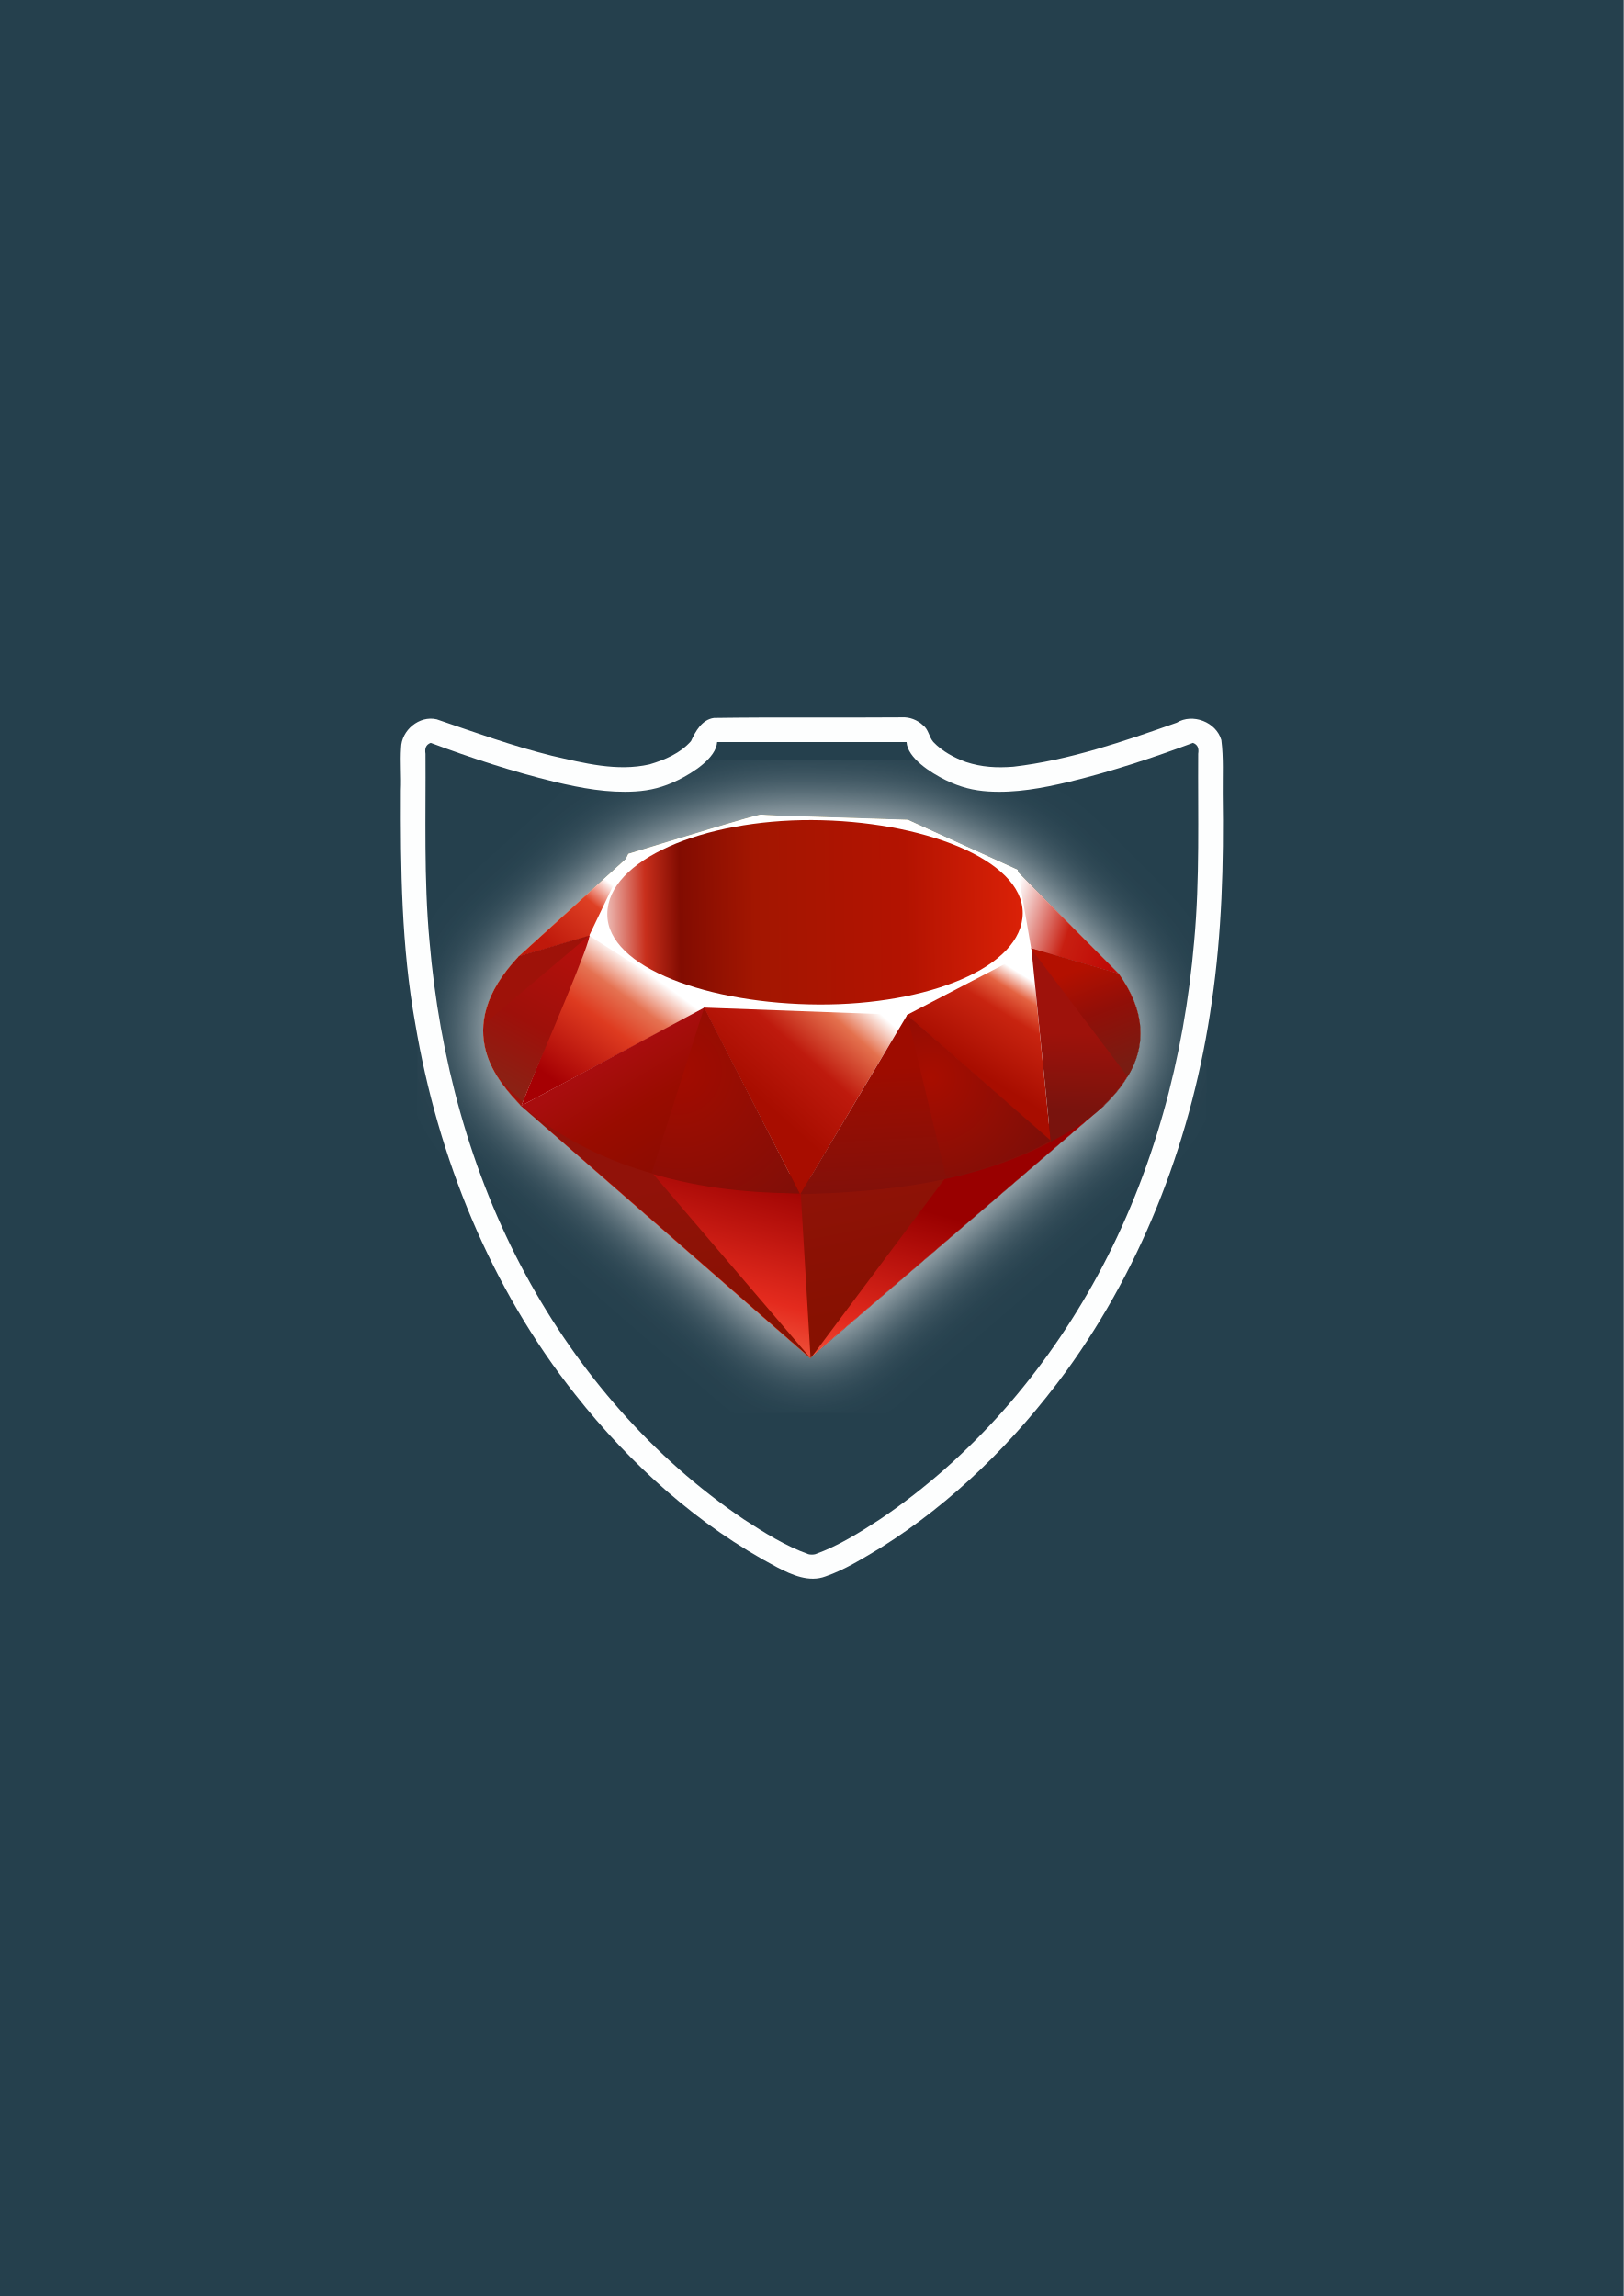
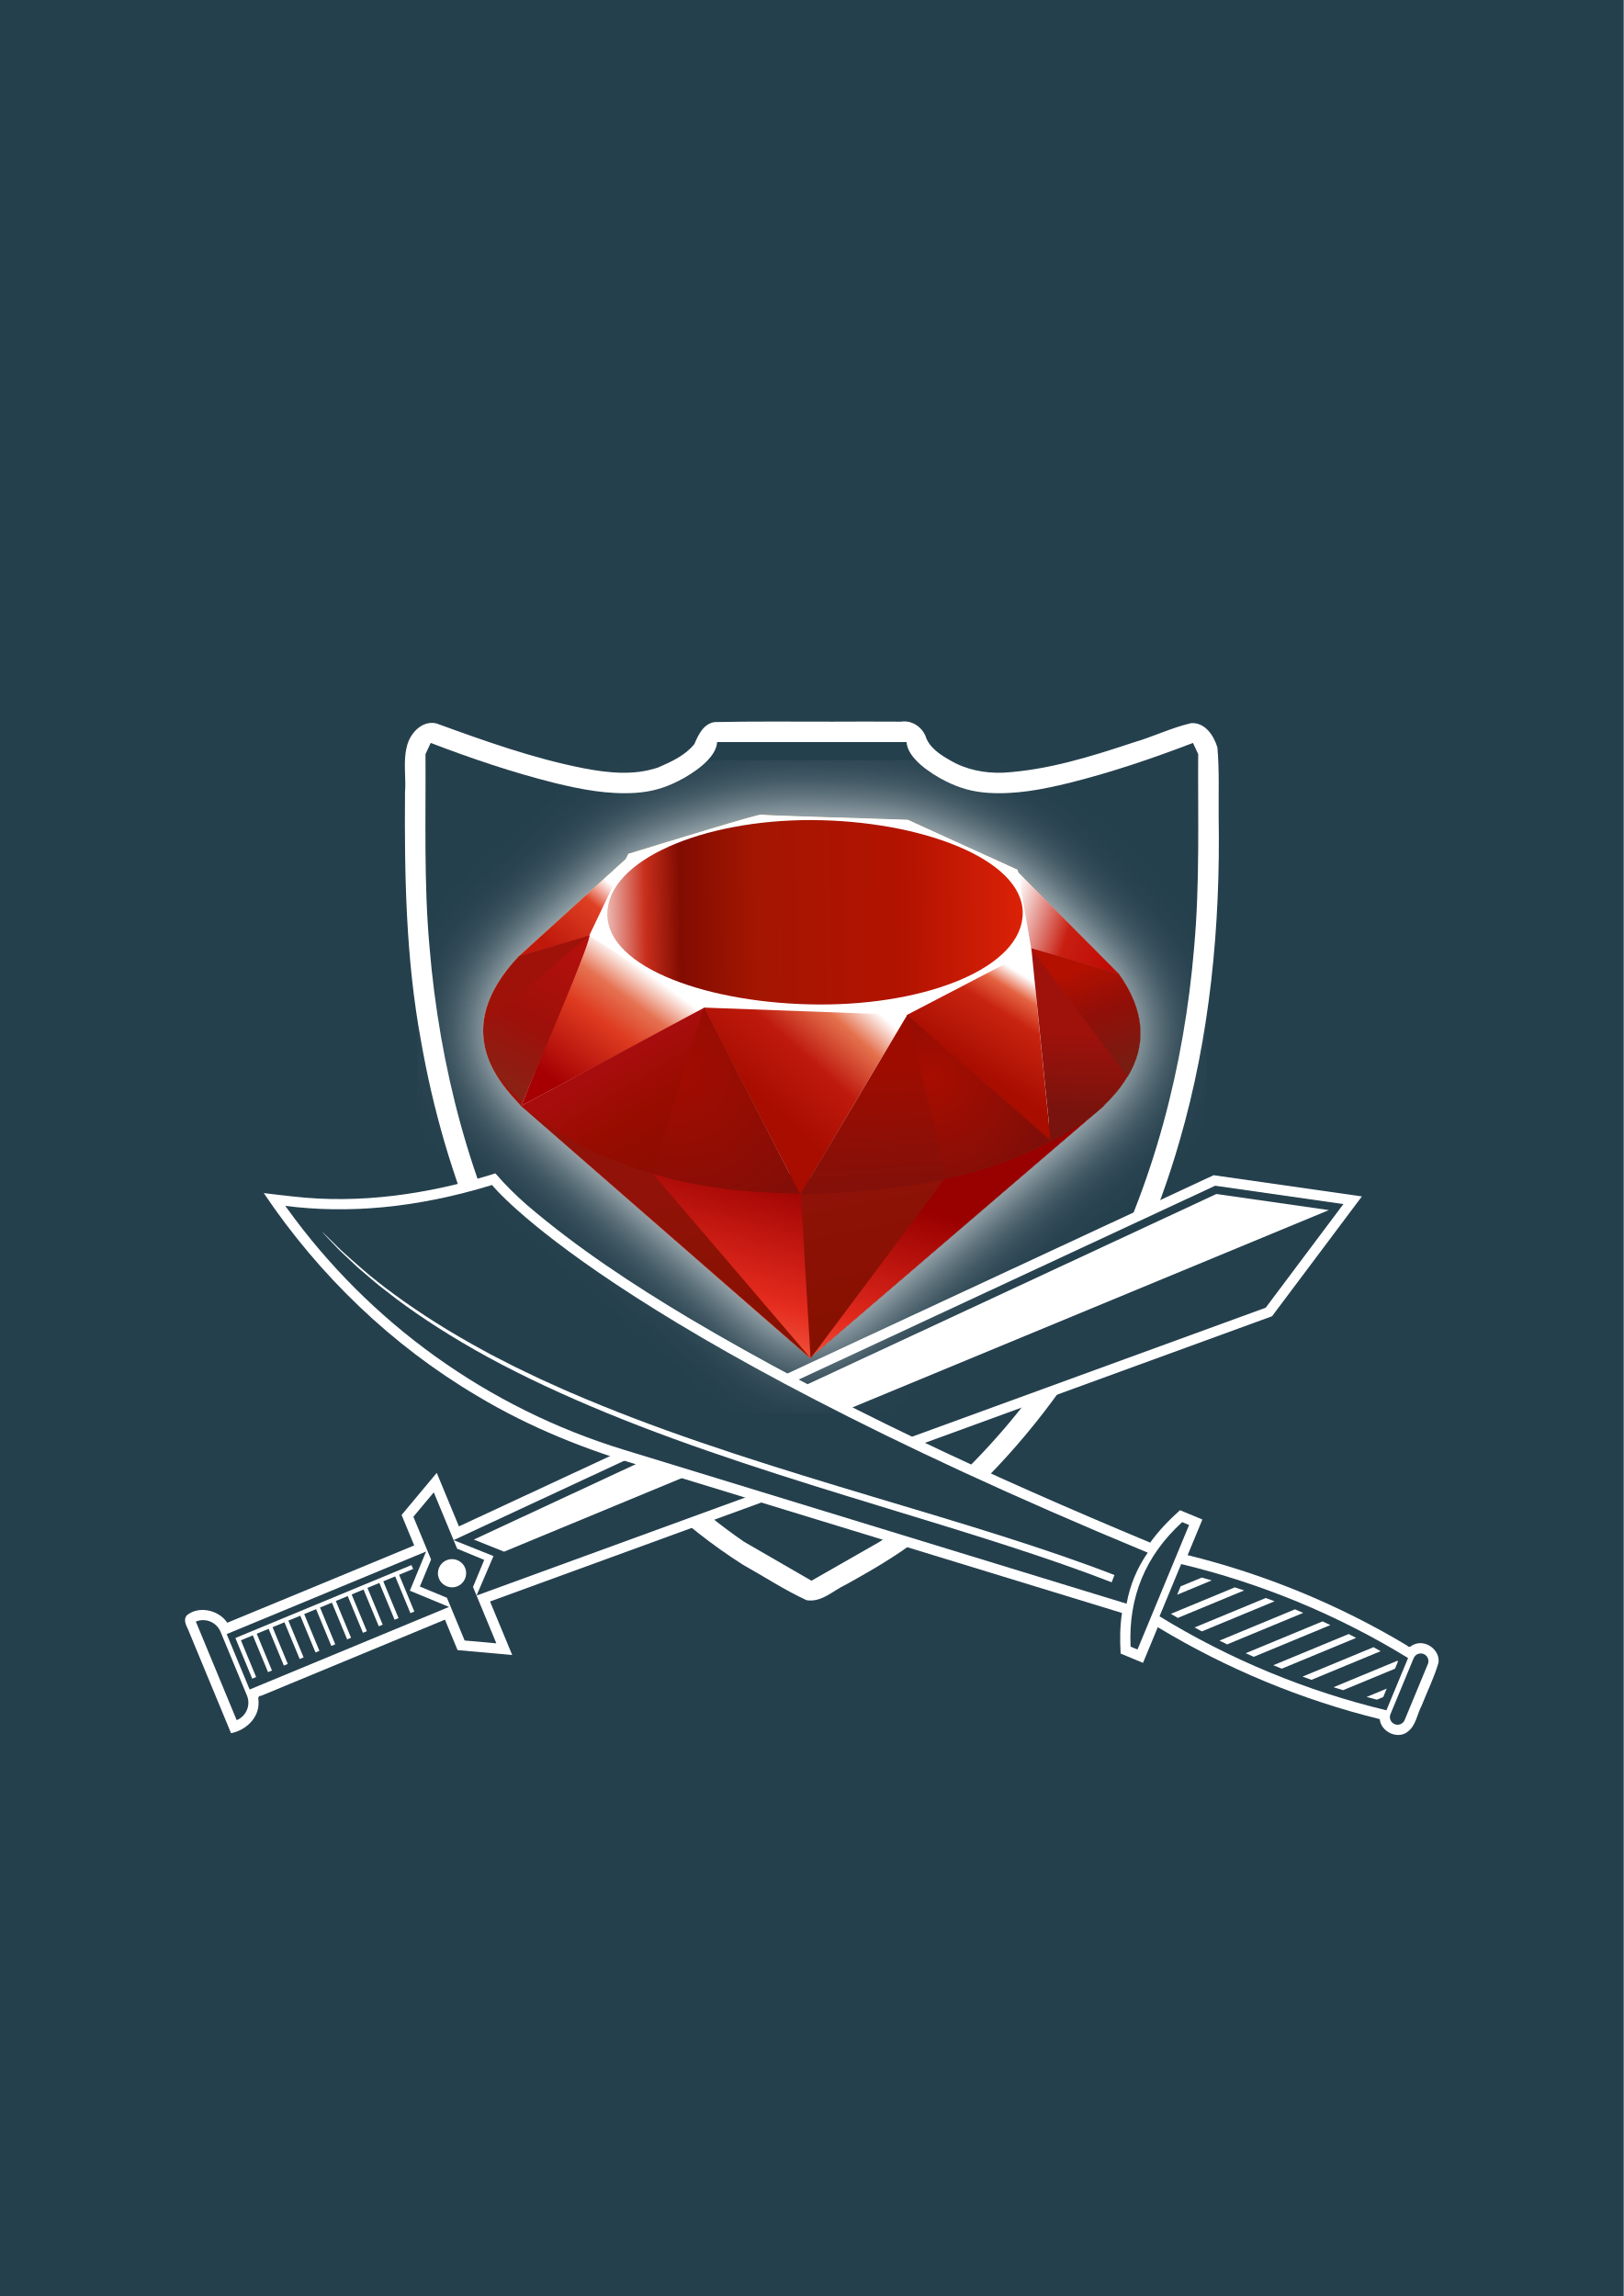
<svg xmlns="http://www.w3.org/2000/svg" xmlns:xlink="http://www.w3.org/1999/xlink" width="210mm" height="297mm" viewBox="0 0 210 297" version="1.1" id="svg8">
  <defs id="defs2">
    <linearGradient id="XMLID_17_-9" gradientUnits="userSpaceOnUse" x1="174.074" y1="215.549" x2="132.276" y2="141.753">
      <stop offset="0" style="stop-color:#FB7655" id="stop3272-4" />
      <stop offset="0" style="stop-color:#FB7655" id="stop3274-5" />
      <stop offset="0.41" style="stop-color:#E42B1E" id="stop3276-1" />
      <stop offset="0.99" style="stop-color:#990000" id="stop3278-0" />
      <stop offset="1" style="stop-color:#990000" id="stop3280-3" />
    </linearGradient>
    <linearGradient id="XMLID_18_-7" gradientUnits="userSpaceOnUse" x1="194.895" y1="153.558" x2="141.028" y2="117.409">
      <stop offset="0" style="stop-color:#871101" id="stop3285-8" />
      <stop offset="0" style="stop-color:#871101" id="stop3287-8" />
      <stop offset="0.99" style="stop-color:#911209" id="stop3289-6" />
      <stop offset="1" style="stop-color:#911209" id="stop3291-0" />
    </linearGradient>
    <linearGradient id="XMLID_19_-4" gradientUnits="userSpaceOnUse" x1="151.795" y1="217.785" x2="97.93" y2="181.638">
      <stop offset="0" style="stop-color:#871101" id="stop3296-6" />
      <stop offset="0" style="stop-color:#871101" id="stop3298-7" />
      <stop offset="0.99" style="stop-color:#911209" id="stop3300-6" />
      <stop offset="1" style="stop-color:#911209" id="stop3302-0" />
    </linearGradient>
    <linearGradient id="XMLID_20_-9" gradientUnits="userSpaceOnUse" x1="38.696" y1="127.391" x2="47.047" y2="181.661">
      <stop offset="0" style="stop-color:#FFFFFF" id="stop3307-7" />
      <stop offset="0" style="stop-color:#FFFFFF" id="stop3309-5" />
      <stop offset="0.23" style="stop-color:#E57252" id="stop3311-9" />
      <stop offset="0.46" style="stop-color:#DE3B20" id="stop3313-7" />
      <stop offset="0.99" style="stop-color:#A60003" id="stop3315-8" />
      <stop offset="1" style="stop-color:#A60003" id="stop3317-5" />
    </linearGradient>
    <linearGradient id="XMLID_21_-3" gradientUnits="userSpaceOnUse" x1="96.133" y1="76.715" x2="99.21" y2="132.102">
      <stop offset="0" style="stop-color:#FFFFFF" id="stop3322-3" />
      <stop offset="0" style="stop-color:#FFFFFF" id="stop3324-8" />
      <stop offset="0.23" style="stop-color:#E4714E" id="stop3326-3" />
      <stop offset="0.56" style="stop-color:#BE1A0D" id="stop3328-7" />
      <stop offset="0.99" style="stop-color:#A80D00" id="stop3330-9" />
      <stop offset="1" style="stop-color:#A80D00" id="stop3332-3" />
    </linearGradient>
    <linearGradient id="XMLID_22_-7" gradientUnits="userSpaceOnUse" x1="147.103" y1="25.521" x2="156.314" y2="65.216">
      <stop offset="0" style="stop-color:#FFFFFF" id="stop3337-8" />
      <stop offset="0" style="stop-color:#FFFFFF" id="stop3339-7" />
      <stop offset="0.18" style="stop-color:#E46342" id="stop3341-4" />
      <stop offset="0.4" style="stop-color:#C82410" id="stop3343-1" />
      <stop offset="0.99" style="stop-color:#A80D00" id="stop3345-9" />
      <stop offset="1" style="stop-color:#A80D00" id="stop3347-0" />
    </linearGradient>
    <linearGradient id="XMLID_23_-9" gradientUnits="userSpaceOnUse" x1="118.976" y1="11.541" x2="158.669" y2="-8.305">
      <stop offset="0" style="stop-color:#FFFFFF" id="stop3352-8" />
      <stop offset="0" style="stop-color:#FFFFFF" id="stop3354-8" />
      <stop offset="0.54" style="stop-color:#C81F11" id="stop3356-5" />
      <stop offset="0.99" style="stop-color:#BF0905" id="stop3358-8" />
      <stop offset="1" style="stop-color:#BF0905" id="stop3360-4" />
    </linearGradient>
    <linearGradient id="XMLID_24_-3" gradientUnits="userSpaceOnUse" x1="3.903" y1="113.555" x2="7.17" y2="146.263">
      <stop offset="0" style="stop-color:#FFFFFF" id="stop3365-7" />
      <stop offset="0" style="stop-color:#FFFFFF" id="stop3367-1" />
      <stop offset="0.31" style="stop-color:#DE4024" id="stop3369-3" />
      <stop offset="0.99" style="stop-color:#BF190B" id="stop3371-8" />
      <stop offset="1" style="stop-color:#BF190B" id="stop3373-0" />
    </linearGradient>
    <linearGradient id="XMLID_25_-9" gradientUnits="userSpaceOnUse" x1="-18.556" y1="155.105" x2="135.015" y2="-2.809">
      <stop offset="0" style="stop-color:#BD0012" id="stop3380-7" />
      <stop offset="0" style="stop-color:#BD0012" id="stop3382-9" />
      <stop offset="0.07" style="stop-color:#FFFFFF" id="stop3384-9" />
      <stop offset="0.17" style="stop-color:#FFFFFF" id="stop3386-3" />
      <stop offset="0.27" style="stop-color:#C82F1C" id="stop3388-2" />
      <stop offset="0.33" style="stop-color:#820C01" id="stop3390-4" />
      <stop offset="0.46" style="stop-color:#A31601" id="stop3392-3" />
      <stop offset="0.72" style="stop-color:#B31301" id="stop3394-7" />
      <stop offset="0.99" style="stop-color:#E82609" id="stop3396-1" />
      <stop offset="1" style="stop-color:#E82609" id="stop3398-2" />
    </linearGradient>
    <linearGradient id="XMLID_26_-2" gradientUnits="userSpaceOnUse" x1="99.075" y1="171.033" x2="52.818" y2="159.617">
      <stop offset="0" style="stop-color:#8C0C01" id="stop3403-0" />
      <stop offset="0" style="stop-color:#8C0C01" id="stop3405-2" />
      <stop offset="0.54" style="stop-color:#990C00" id="stop3407-1" />
      <stop offset="0.99" style="stop-color:#A80D0E" id="stop3409-7" />
      <stop offset="1" style="stop-color:#A80D0E" id="stop3411-5" />
    </linearGradient>
    <linearGradient id="XMLID_27_-1" gradientUnits="userSpaceOnUse" x1="178.526" y1="115.515" x2="137.433" y2="78.684">
      <stop offset="0" style="stop-color:#7E110B" id="stop3416-7" />
      <stop offset="0" style="stop-color:#7E110B" id="stop3418-4" />
      <stop offset="0.99" style="stop-color:#9E0C00" id="stop3420-1" />
      <stop offset="1" style="stop-color:#9E0C00" id="stop3422-7" />
    </linearGradient>
    <linearGradient id="XMLID_28_-1" gradientUnits="userSpaceOnUse" x1="193.624" y1="47.937" x2="173.154" y2="26.054">
      <stop offset="0" style="stop-color:#79130D" id="stop3427-1" />
      <stop offset="0" style="stop-color:#79130D" id="stop3429-1" />
      <stop offset="0.99" style="stop-color:#9E120B" id="stop3431-7" />
      <stop offset="1" style="stop-color:#9E120B" id="stop3433-0" />
    </linearGradient>
    <radialGradient id="XMLID_29_-4" cx="143.832" cy="79.388" r="50.358" gradientUnits="userSpaceOnUse">
      <stop offset="0" style="stop-color:#A80D00" id="stop3440-0" />
      <stop offset="0" style="stop-color:#A80D00" id="stop3442-8" />
      <stop offset="0.99" style="stop-color:#7E0E08" id="stop3444-5" />
      <stop offset="1" style="stop-color:#7E0E08" id="stop3446-1" />
    </radialGradient>
    <radialGradient id="XMLID_30_-6" cx="74.092" cy="145.751" r="66.944" gradientUnits="userSpaceOnUse">
      <stop offset="0" style="stop-color:#A30C00" id="stop3451-6" />
      <stop offset="0" style="stop-color:#A30C00" id="stop3453-2" />
      <stop offset="0.99" style="stop-color:#800E08" id="stop3455-1" />
      <stop offset="1" style="stop-color:#800E08" id="stop3457-9" />
    </radialGradient>
    <linearGradient id="XMLID_31_-6" gradientUnits="userSpaceOnUse" x1="26.67" y1="197.336" x2="9.989" y2="140.742">
      <stop offset="0" style="stop-color:#8B2114" id="stop3462-4" />
      <stop offset="0" style="stop-color:#8B2114" id="stop3464-8" />
      <stop offset="0.43" style="stop-color:#9E100A" id="stop3466-0" />
      <stop offset="0.99" style="stop-color:#B3100C" id="stop3468-8" />
      <stop offset="1" style="stop-color:#B3100C" id="stop3470-1" />
    </linearGradient>
    <linearGradient id="XMLID_32_-0" gradientUnits="userSpaceOnUse" x1="154.641" y1="9.798" x2="192.039" y2="26.306">
      <stop offset="0" style="stop-color:#B31000" id="stop3475-2" />
      <stop offset="0" style="stop-color:#B31000" id="stop3477-2" />
      <stop offset="0.44" style="stop-color:#910F08" id="stop3479-9" />
      <stop offset="0.99" style="stop-color:#791C12" id="stop3481-7" />
      <stop offset="1" style="stop-color:#791C12" id="stop3483-5" />
    </linearGradient>
    <linearGradient y2="141.753" x2="132.276" y1="215.549" x1="174.074" gradientUnits="userSpaceOnUse" id="linearGradient3448" xlink:href="#XMLID_17_-9" />
    <linearGradient xlink:href="#XMLID_18_-7" id="linearGradient1281" gradientUnits="userSpaceOnUse" x1="194.895" y1="153.558" x2="141.028" y2="117.409" />
    <linearGradient xlink:href="#XMLID_19_-4" id="linearGradient1283" gradientUnits="userSpaceOnUse" x1="151.795" y1="217.785" x2="97.93" y2="181.638" />
    <linearGradient xlink:href="#XMLID_20_-9" id="linearGradient1285" gradientUnits="userSpaceOnUse" x1="38.696" y1="127.391" x2="47.047" y2="181.661" />
    <linearGradient xlink:href="#XMLID_21_-3" id="linearGradient1287" gradientUnits="userSpaceOnUse" x1="96.133" y1="76.715" x2="99.21" y2="132.102" />
    <linearGradient xlink:href="#XMLID_22_-7" id="linearGradient1289" gradientUnits="userSpaceOnUse" x1="147.103" y1="25.521" x2="156.314" y2="65.216" />
    <linearGradient xlink:href="#XMLID_23_-9" id="linearGradient1291" gradientUnits="userSpaceOnUse" x1="118.976" y1="11.541" x2="158.669" y2="-8.305" />
    <linearGradient xlink:href="#XMLID_24_-3" id="linearGradient1293" gradientUnits="userSpaceOnUse" x1="3.903" y1="113.555" x2="7.17" y2="146.263" />
    <linearGradient xlink:href="#XMLID_25_-9" id="linearGradient1295" gradientUnits="userSpaceOnUse" x1="-18.556" y1="155.105" x2="135.015" y2="-2.809" />
    <linearGradient xlink:href="#XMLID_26_-2" id="linearGradient1297" gradientUnits="userSpaceOnUse" x1="99.075" y1="171.033" x2="52.818" y2="159.617" />
    <linearGradient xlink:href="#XMLID_27_-1" id="linearGradient1299" gradientUnits="userSpaceOnUse" x1="178.526" y1="115.515" x2="137.433" y2="78.684" />
    <linearGradient xlink:href="#XMLID_28_-1" id="linearGradient1301" gradientUnits="userSpaceOnUse" x1="193.624" y1="47.937" x2="173.154" y2="26.054" />
    <radialGradient xlink:href="#XMLID_29_-4" id="radialGradient1303" gradientUnits="userSpaceOnUse" cx="143.832" cy="79.388" r="50.358" />
    <radialGradient xlink:href="#XMLID_30_-6" id="radialGradient1305" gradientUnits="userSpaceOnUse" cx="74.092" cy="145.751" r="66.944" />
    <linearGradient xlink:href="#XMLID_31_-6" id="linearGradient1307" gradientUnits="userSpaceOnUse" x1="26.67" y1="197.336" x2="9.989" y2="140.742" />
    <linearGradient xlink:href="#XMLID_32_-0" id="linearGradient1309" gradientUnits="userSpaceOnUse" x1="154.641" y1="9.798" x2="192.039" y2="26.306" />
    <filter style="color-interpolation-filters:sRGB;" id="filter1366">
      <feColorMatrix values="0 0 0 0 0 0 0 0 0 0 0 0 0 0 0 0.21 0.72 0.07 0 0 " result="result1" id="feColorMatrix1338" />
      <feColorMatrix values="1 0 0 0 0 0 1 0 0 0 0 0 1 0 0 0 0 0 2 0 " result="result9" id="feColorMatrix1340" />
      <feComposite in2="result9" in="SourceGraphic" operator="in" result="result4" id="feComposite1342" />
      <feFlood result="result2" flood-color="rgb(0,0,0)" id="feFlood1344" />
      <feComposite in2="result9" operator="in" result="result10" id="feComposite1346" />
      <feComposite in2="result4" operator="atop" id="feComposite1348" />
      <feGaussianBlur stdDeviation="3" result="result8" id="feGaussianBlur1350" />
      <feOffset dx="3" dy="3" result="result3" in="result8" id="feOffset1352" />
      <feFlood flood-opacity="1" flood-color="rgb(219,173,62)" result="result5" id="feFlood1354" />
      <feMerge result="result6" id="feMerge1362">
        <feMergeNode in="result5" id="feMergeNode1356" />
        <feMergeNode in="result3" id="feMergeNode1358" />
        <feMergeNode in="result4" id="feMergeNode1360" />
      </feMerge>
      <feComposite in2="SourceGraphic" operator="in" result="fbSourceGraphic" id="feComposite1364" />
      <feColorMatrix result="fbSourceGraphicAlpha" in="fbSourceGraphic" values="0 0 0 -1 0 0 0 0 -1 0 0 0 0 -1 0 0 0 0 1 0" id="feColorMatrix1380" />
      <feFlood id="feFlood1382" flood-opacity="1" flood-color="rgb(255,255,255)" result="flood" in="fbSourceGraphic" />
      <feComposite in2="fbSourceGraphic" id="feComposite1384" in="flood" operator="in" result="composite1" />
      <feGaussianBlur id="feGaussianBlur1386" in="composite1" stdDeviation="13.814" result="blur" />
      <feOffset id="feOffset1388" dx="0" dy="0" result="offset" />
      <feComposite in2="offset" id="feComposite1390" in="fbSourceGraphic" operator="over" result="composite2" />
    </filter>
  </defs>
  <g id="layer3">
    <rect style="fill:#25404d;fill-opacity:1;stroke-width:0.265" id="rect1020" width="210" height="297" x="1.2434498e-14" y="1.2434498e-14" />
  </g>
  <g id="layer2">
    <g id="g1281" transform="translate(174.2688,10.42918)">
-       <path id="path1271" style="display:block;visibility:visible;fill:#ffffff;fill-opacity:0.992;fill-rule:nonzero;stroke:none;stroke-width:0.799;stroke-linecap:round;stroke-linejoin:bevel;stroke-miterlimit:4;stroke-dasharray:none;stroke-dashoffset:0;stroke-opacity:1;marker:none;marker-start:none;marker-mid:none;marker-end:none" d="m -57.625,82.364 c -8.101,0.067 -16.203,-0.044 -24.303,0.078 -1.555,0.212 -2.387,1.716 -2.972,2.999 -1.378,1.565 -3.358,2.41 -5.36,3.004 -4.218,0.964 -8.519,-0.174 -12.634,-1.113 -5.06,-1.251 -9.965,-3.033 -14.891,-4.711 -2.249,-0.532 -4.571,1.409 -4.612,3.687 -0.127,1.832 0.056,3.669 -0.029,5.503 -0.04,10.072 0.07,20.209 1.862,30.15 2.922,17.333 9.717,34.181 20.692,48 7.14,9.045 15.896,16.963 26.129,22.353 1.893,0.98 4.12,1.986 6.258,1.167 2.515,-0.869 4.783,-2.312 7.058,-3.666 9.42,-5.896 17.445,-13.86 24.002,-22.796 10.201,-14.021 16.452,-30.714 18.878,-47.834 1.307,-8.9 1.555,-17.915 1.42,-26.897 -0.021,-2.326 0.117,-4.673 -0.179,-6.982 -0.658,-2.339 -3.716,-3.516 -5.782,-2.247 -6.85,2.42 -13.901,4.846 -21.113,5.688 -2.141,0.167 -4.097,0.065 -6.138,-0.609 -1.547,-0.569 -3.071,-1.38 -4.217,-2.583 -0.567,-0.656 -0.606,-1.626 -1.338,-2.168 -0.722,-0.688 -1.731,-1.08 -2.73,-1.023 z" />
-       <path id="path2122" style="display:block;visibility:visible;fill:#25404d;fill-opacity:1;fill-rule:nonzero;stroke:none;stroke-width:0.799;stroke-linecap:round;stroke-linejoin:bevel;stroke-miterlimit:4;stroke-dasharray:none;stroke-dashoffset:0;stroke-opacity:1;marker:none;marker-start:none;marker-mid:none;marker-end:none" d="m -81.519,85.561 c -0.115,2.046 -3.122,3.969 -5.049,4.913 -1.928,0.944 -3.635,1.353 -5.517,1.474 -3.532,0.221 -6.992,-0.423 -10.442,-1.242 -5.453,-1.325 -10.787,-3.082 -16.036,-5.039 -0.657,0.242 -0.775,0.766 -0.675,1.406 0.053,8.082 -0.225,16.183 0.519,24.242 1.285,15.02 5.252,29.911 12.461,43.198 6.785,12.511 16.364,23.618 28.195,31.596 2.646,1.722 5.357,3.43 8.342,4.499 0.153,0.044 0.303,0.058 0.451,0.052 0.148,0.006 0.298,-0.008 0.451,-0.052 2.986,-1.07 5.696,-2.777 8.342,-4.499 11.831,-7.978 21.41,-19.085 28.195,-31.596 7.209,-13.288 11.176,-28.179 12.461,-43.198 0.744,-8.06 0.466,-16.161 0.519,-24.242 0.101,-0.64 -0.018,-1.164 -0.675,-1.406 -5.248,1.957 -10.583,3.714 -16.036,5.039 -3.45,0.819 -6.91,1.464 -10.442,1.242 -1.882,-0.122 -3.589,-0.53 -5.517,-1.474 -1.928,-0.944 -4.934,-2.868 -5.049,-4.913 h -12.25 z" />
+       <path id="path2122" style="display:block;visibility:visible;fill:#ffffff;fill-opacity:1;fill-rule:nonzero;stroke:none;stroke-width:0.811;stroke-linecap:round;stroke-linejoin:bevel;stroke-miterlimit:4;stroke-dasharray:none;stroke-dashoffset:0;stroke-opacity:1;marker:none;marker-start:none;marker-mid:none;marker-end:none" d="m -67.033,82.92 c -4.944,0.003 -9.891,-0.052 -14.834,0.057 -1.422,0.228 -2.093,1.652 -2.59,2.834 -1.183,1.478 -2.979,2.298 -4.676,3.031 -3.127,1.078 -6.493,0.715 -9.613,0.116 -6.544,-1.277 -12.819,-3.532 -19.1,-5.815 -1.921,-0.423 -3.49,1.394 -3.835,3.123 -0.451,1.918 -0.055,3.899 -0.206,5.844 -0.077,10.721 0.109,21.51 2.065,32.083 3.072,17.658 10.025,34.819 21.22,48.908 5.782,7.288 12.56,13.876 20.429,18.884 2.739,1.526 5.372,3.271 8.222,4.58 1.954,0.32 3.428,-1.255 5.066,-2.007 3.992,-2.215 7.976,-4.522 11.402,-7.57 15.463,-12.733 26.249,-30.607 31.755,-49.763 3.961,-13.614 5.313,-27.872 5.073,-42.014 -0.024,-2.982 0.097,-5.976 -0.162,-8.948 -0.451,-1.529 -1.599,-3.269 -3.398,-3.15 -2.579,0.604 -4.978,1.784 -7.52,2.519 -5.466,1.817 -10.998,3.543 -16.781,3.892 -2.38,0.087 -4.798,-0.375 -6.863,-1.597 -1.312,-0.741 -2.745,-1.672 -3.205,-3.186 -0.529,-1.202 -1.812,-2.03 -3.14,-1.819 -3.102,-0.029 -6.205,-0.006 -9.307,5.5e-5 z" />
+       <path id="path2282" style="display:block;visibility:visible;fill:#25404d;fill-opacity:1;fill-rule:nonzero;stroke:none;stroke-width:0.811;stroke-linecap:round;stroke-linejoin:bevel;stroke-miterlimit:4;stroke-dasharray:none;stroke-dashoffset:0;stroke-opacity:1;marker:none;marker-start:none;marker-mid:none;marker-end:none" d="m -81.519,85.561 c -0.115,2.104 -3.122,4.083 -5.049,5.054 -1.928,0.971 -3.635,1.392 -5.517,1.517 -3.532,0.228 -6.992,-0.435 -10.442,-1.278 -5.453,-1.363 -10.787,-3.17 -16.036,-5.183 -0.675,1.446 0,0 -0.675,1.446 0.053,8.313 -0.225,16.647 0.519,24.938 1.285,15.45 5.252,30.768 12.461,44.437 6.785,12.87 16.364,24.296 28.195,32.502 l 8.743,5.052 8.843,-5.052 c 11.831,-8.206 21.41,-19.632 28.195,-32.502 7.209,-13.669 11.176,-28.987 12.461,-44.437 0.744,-8.291 0.466,-16.624 0.519,-24.938 -0.675,-1.446 0,0 -0.675,-1.446 -5.248,2.013 -10.583,3.82 -16.036,5.183 -3.45,0.843 -6.91,1.506 -10.442,1.278 -1.882,-0.125 -3.589,-0.545 -5.517,-1.517 -1.928,-0.971 -4.934,-2.95 -5.049,-5.054 h -12.25 z" />
    </g>
  </g>
-   <g id="layer1">
-     <g id="g1016" transform="matrix(1.282108,0,0,1.282108,-29.62131,-49.83051)">
-       <g style="overflow:visible" id="g1187" transform="matrix(0.2645833,0,0,0.2645833,81.76594,101.0821)">
-         <path id="polygon1211" style="clip-rule:evenodd;fill:#ffffff;fill-opacity:1;fill-rule:evenodd;filter:url(#filter1366)" d="m 68.563,75.506 c -1.004,-0.325 -34.64,10.035 -50.713,14.949 l -0.922,1.926 -40.791,37.068 -0.035,0.01 c -0.039,0.041 -0.072,0.082 -0.111,0.123 l -0.129,0.117 0.031,-0.01 c -26.012,27.719 -7.62,47.668 0.742,56.523 l -0.145,-0.037 110.598,96.541 0.057,-0.049 0.305,0.268 -0.113,-0.133 0.625,-0.834 111.537,-95.709 -0.268,0.09 c 3.512,-3.316 6.598,-6.978 8.939,-10.971 l 0.025,0.033 c 7.413,-11.993 6.647,-25.284 -3.371,-39.227 l 0.012,0.004 -0.027,-0.027 -38.369,-38.721 -0.154,-0.893 -41.883,-19.07 c -18.533,-0.671 -54.836,-1.633 -55.84,-1.973 z m 18.748,207.02 0.016,0.268 -0.139,-0.162 z" />
-         <g id="g1209" transform="rotate(45,22.20174,114.7571)">
-           <polygon style="fill:url(#linearGradient3448);fill-rule:evenodd" clip-rule="evenodd" points="153.5,130.41 40.38,197.58 186.849,187.641 198.13,39.95 " id="polygon3282" />
-           <polygon style="fill:url(#linearGradient1281);fill-rule:evenodd" clip-rule="evenodd" points="174.5,100.65 140.209,145.93 187.089,187.54 " id="polygon3293" />
-           <polygon style="fill:url(#linearGradient1283);fill-rule:evenodd" clip-rule="evenodd" points="95.03,180.3 40.87,197.391 187.259,187.54 " id="polygon3304" />
-           <polygon style="fill:url(#linearGradient1285);fill-rule:evenodd" clip-rule="evenodd" points="64.04,121.93 13.34,132.771 41,197.41 " id="polygon3319" />
-           <polygon style="fill:url(#linearGradient1287);fill-rule:evenodd" clip-rule="evenodd" points="119,63.14 58.33,120.01 140.2,146.18 " id="polygon3334" />
-           <polygon style="fill:url(#linearGradient1289);fill-rule:evenodd" clip-rule="evenodd" points="135.97,17.47 120,69.1 193.32,64.31 " id="polygon3349" />
-           <polygon style="fill:url(#linearGradient1291);fill-rule:evenodd" clip-rule="evenodd" points="132.77,19.41 111.49,0.52 166.5,0.77 " id="polygon3362" />
-           <polygon style="fill:url(#linearGradient1293);fill-rule:evenodd" clip-rule="evenodd" points="14.13,132.32 2.7,101.62 0,158.09 " id="polygon3375" />
-           <path style="fill:#ffffff;fill-rule:evenodd" clip-rule="evenodd" d="m 1.94,100.65 11.5,32.62 49.97,-11.211 57.05,-53.02 L 136.56,17.9 111.209,0 68.109,16.13 C 54.53,28.76 28.18,53.75 27.23,54.22 26.29,54.7 9.83,85.81 1.94,100.65 Z" id="path3377" />
-           <path style="fill:url(#linearGradient1295);fill-rule:evenodd" clip-rule="evenodd" d="m 42.32,42.05 c 29.43,-29.18 67.37,-46.42 81.93,-31.73 14.551,14.69 -0.88,50.39 -30.31,79.56 -29.43,29.17 -66.9,47.36 -81.45,32.67 -14.56,-14.68 0.4,-51.33 29.83,-80.5 z" id="path3400" />
-           <path style="fill:url(#linearGradient1297);fill-rule:evenodd" clip-rule="evenodd" d="m 41,197.38 22.86,-75.72 75.92,24.39 C 112.33,171.79 81.8,193.55 41,197.38 Z" id="path3413" />
-           <path style="fill:url(#linearGradient1299);fill-rule:evenodd" clip-rule="evenodd" d="m 120.56,68.89 19.49,77.2 C 162.98,121.98 183.56,96.06 193.639,64 Z" id="path3424" />
-           <path style="fill:url(#linearGradient1301);fill-rule:evenodd" clip-rule="evenodd" d="m 193.44,64.39 c 7.8,-23.54 9.6,-57.31 -27.181,-63.58 l -30.18,16.67 z" id="path3435" />
-           <path style="fill:#9e1209;fill-rule:evenodd" clip-rule="evenodd" d="m 0,157.75 c 1.08,38.851 29.11,39.43 41.05,39.771 L 13.47,133.11 Z" id="path3437" />
-           <path style="fill:url(#radialGradient1303);fill-rule:evenodd" clip-rule="evenodd" d="m 120.669,69.01 c 17.62,10.83 53.131,32.58 53.851,32.98 1.119,0.63 15.31,-23.93 18.53,-37.81 z" id="path3448" />
-           <path style="fill:url(#radialGradient1305);fill-rule:evenodd" clip-rule="evenodd" d="m 63.83,121.66 30.56,58.96 c 18.07,-9.8 32.22,-21.74 45.18,-34.53 z" id="path3459" />
-           <path style="fill:url(#linearGradient1307);fill-rule:evenodd" clip-rule="evenodd" d="m 13.35,133.19 -4.33,51.56 c 8.17,11.16 19.41,12.13 31.2,11.26 -8.53,-21.23 -25.57,-63.68 -26.87,-62.82 z" id="path3472" />
-           <path style="fill:url(#linearGradient1309);fill-rule:evenodd" clip-rule="evenodd" d="m 135.9,17.61 60.71,8.52 C 193.37,12.4 183.42,3.54 166.46,0.77 Z" id="path3485" />
-         </g>
+   <g id="layer4">
+     <g id="g2298" transform="translate(-2.885581)">
+       <g id="g2259" transform="matrix(0.766905,-0.3176624,0.3176624,0.766905,48.01475,-117.6934)">
+         <path id="path2246" style="fill:#ffffff;fill-opacity:1;fill-rule:nonzero;stroke:none;stroke-width:0.022" d="m -130.227,348.682 c -2.265,1.187 -4.531,2.372 -6.797,3.559 0,1.712 0,3.423 0,5.135 -10.503,-0.008 -21.032,0.016 -31.518,-0.012 -0.456,-2.34 -3.066,-4.201 -5.403,-3.474 -0.952,0.555 -0.582,1.749 -0.642,2.634 0,5.654 0,11.309 0,16.963 2.223,0.468 4.891,-0.493 5.764,-2.713 0.247,-0.457 0.125,-1.119 0.852,-0.875 10.316,0 20.631,0 30.947,0 0,1.712 0,3.423 0,5.135 2.524,1.322 5.048,2.643 7.572,3.965 0,-3.01 0,-6.02 0,-9.029 43.193,1.853 86.385,3.709 129.578,5.561 C 6.82,371.565 13.512,367.6 20.205,363.637 13.512,359.674 6.82,355.709 0.127,351.744 -43.066,353.596 -86.258,355.451 -129.451,357.305 c 0,-3.01 0,-6.02 0,-9.029 -0.258,0.135 -0.517,0.271 -0.775,0.406 z" />
+         <path id="path1822" style="fill:#25404d;fill-opacity:1;fill-rule:nonzero;stroke:none;stroke-width:0.022" d="m -131.038,350.901 -4.397,2.3 v 7.208 l -3.227,3.228 3.227,3.228 v 7.208 l 4.397,2.3 v -8.063 -1.443 l 3.23,-3.23 -3.23,-3.23 v -1.443 z m 0,8.063 4.791,4.673 -4.791,4.673 130.761,5.615 17.364,-10.288 -17.364,-10.288 z m -41.96,-3.642 v 16.63 c 1.627,0 2.948,-1.319 2.948,-2.946 V 358.267 c 0,-1.627 -1.321,-2.945 -2.948,-2.945 z m 3.694,3.642 v 9.346 h 33.627 l -4.674,-4.673 4.674,-4.673 z" />
+         <path id="path1830" style="fill:#ffffff;fill-opacity:1;fill-rule:nonzero;stroke:none;stroke-width:0.022" d="m -0.594,354.613 -127.503,5.475 3.639,3.549 H 14.636 Z m -167.692,5.431 v 6.861 h 0.66 v -6.2 h 2.008 v 6.2 h 0.66 v -6.2 h 2.008 v 6.2 h 0.66 v -6.2 h 2.008 v 6.2 h 0.66 v -6.2 h 2.008 v 6.2 h 0.66 v -6.2 h 2.008 v 6.2 h 0.66 v -6.2 h 2.006 v 6.2 h 0.66 v -6.2 h 2.008 v 6.2 h 0.66 v -6.2 h 2.008 v 6.2 h 0.66 v -6.2 h 2.008 v 6.2 h 0.66 v -6.2 h 2.008 v 6.2 h 0.66 v -6.2 h 2.36 v -0.66 z m 35.051,1.394 c -1.215,0 -2.199,0.984 -2.199,2.198 0,1.214 0.984,2.199 2.199,2.199 1.213,0 2.197,-0.984 2.197,-2.199 0,-1.214 -0.984,-2.198 -2.197,-2.198 z" />
+       </g>
+       <g id="g2254" transform="matrix(0.766905,0.3176624,-0.3176624,0.766905,127.3625,-135.419)">
+         <path id="path2241" style="fill:#ffffff;fill-opacity:1;fill-rule:nonzero;stroke:none;stroke-width:0.022" d="m 64.92,347.709 c -8.124,6.759 -17.36,12.294 -27.556,15.199 -1.448,0.43 -2.905,0.829 -4.358,1.242 12.848,8.535 27.557,14.312 42.843,16.476 9.432,1.411 19.076,1.293 28.514,0.197 25.739,-2.466 51.478,-4.933 77.217,-7.399 0.51,2.056 1.307,4.028 2.232,5.93 1.258,0 2.516,0 3.773,0 0,-2.005 0,-4.009 0,-6.014 12.383,1.879 25.051,1.888 37.434,0.002 0.933,1.791 3.919,1.917 4.832,0.039 0.742,-1.39 0.251,-3.008 0.393,-4.502 -0.046,-2.39 0.133,-4.803 -0.136,-7.178 -0.505,-1.895 -3.207,-2.583 -4.574,-1.182 -0.355,0.269 -0.389,0.914 -0.968,0.599 -12.238,-1.819 -24.75,-1.789 -36.982,0.069 0,-2.004 0,-4.008 0,-6.012 -1.259,0 -2.518,0 -3.777,0 -0.985,2.067 -1.844,4.207 -2.361,6.443 -26.707,-0.065 -53.485,-1.04 -79.917,-4.845 -10.095,-1.494 -20.151,-3.426 -29.891,-6.59 -2.211,-0.744 -4.378,-1.625 -6.458,-2.684 -0.087,0.07 -0.174,0.139 -0.262,0.209 z" />
+         <path id="path1880" style="fill:#25404d;fill-opacity:1;fill-rule:nonzero;stroke:none;stroke-width:0.022" d="m 65.383,349.372 c -9.535,7.873 -19.039,12.757 -28.518,15.333 0.108,0.066 0.216,0.133 0.325,0.2 18.805,11.66 40.914,16.838 62.94,14.727 l 81.567,-7.815 c -0.625,-2.87 -0.625,-5.739 0,-8.61 -91.559,0 -116.313,-13.836 -116.313,-13.836 z m 119.446,7.39 c -3.287,7.001 -3.287,14.001 0,21.002 h 1.169 v -21.002 z m 21.491,4.586 c -6.397,0 -12.795,0.502 -19.133,1.506 v 8.819 c 12.677,2.008 25.591,2.008 38.265,0 v -8.819 c -6.337,-1.004 -12.735,-1.506 -19.132,-1.506 z m 21.142,0 c -0.66,0 -1.198,0.536 -1.198,1.197 v 9.437 c 0,0.661 0.537,1.197 1.198,1.197 0.66,0 1.197,-0.536 1.197,-1.197 v -9.437 c 0,-0.661 -0.537,-1.197 -1.197,-1.197 z" />
+         <path id="path1882" style="fill:#ffffff;fill-opacity:1;fill-rule:nonzero;stroke:none;stroke-width:0.022" d="m 206.264,362.596 -8.996,8.995 c 0.443,0.033 0.885,0.06 1.325,0.088 l 9.072,-9.071 c -0.467,-0.005 -0.935,-0.012 -1.402,-0.012 z m -3.417,0.054 c -0.487,0.014 -0.975,0.029 -1.462,0.049 l -8.485,8.484 c 0.427,0.048 0.854,0.088 1.284,0.131 z m 8.104,0.035 -9.161,9.16 c 0.458,0.017 0.916,0.027 1.374,0.039 l 9.136,-9.137 c -0.449,-0.022 -0.9,-0.045 -1.349,-0.063 z m -13.128,0.213 c -0.511,0.036 -1.021,0.077 -1.532,0.12 l -7.615,7.616 c 0.412,0.061 0.826,0.117 1.24,0.174 z m 17.646,0.046 -8.987,8.986 c 0.476,0 0.951,-0.007 1.427,-0.013 l 8.863,-8.864 c -0.436,-0.038 -0.87,-0.076 -1.303,-0.109 z m 4.363,0.411 -8.467,8.468 c 0.493,-0.021 0.988,-0.042 1.482,-0.069 l 8.247,-8.247 c -0.42,-0.051 -0.841,-0.105 -1.262,-0.153 z m -27.271,0.03 c -0.535,0.061 -1.072,0.126 -1.607,0.195 l -2.516,2.516 v 1.413 z m 31.496,0.521 -7.593,7.594 c 0.517,-0.044 1.034,-0.089 1.552,-0.139 l 6.189,-6.188 v -1.246 c -0.048,-0.007 -0.099,-0.013 -0.147,-0.021 z m -180.322,2.341 c -0.003,0.006 0.08,0.05 0.245,0.128 0.167,0.076 0.414,0.19 0.738,0.338 0.326,0.146 0.729,0.325 1.205,0.538 0.238,0.105 0.495,0.219 0.77,0.341 0.276,0.117 0.563,0.26 0.882,0.373 0.633,0.24 1.336,0.506 2.105,0.798 0.385,0.145 0.786,0.297 1.204,0.454 0.42,0.151 0.864,0.284 1.319,0.434 0.457,0.148 0.929,0.3 1.416,0.458 0.244,0.079 0.491,0.159 0.742,0.24 0.251,0.081 0.506,0.167 0.769,0.234 1.049,0.287 2.156,0.591 3.319,0.909 4.673,1.186 10.32,2.234 16.625,2.911 6.305,0.673 13.257,0.973 20.515,0.948 14.526,-0.036 30.24,-1.467 44.779,-2.874 7.272,-0.704 14.258,-1.386 20.672,-1.897 6.415,-0.514 12.258,-0.852 17.225,-0.955 l -0.024,-1.211 c -5.464,0.12 -11.677,0.511 -18.354,1.081 -6.679,0.565 -13.823,1.313 -21.176,2.059 -14.699,1.501 -30.262,2.964 -44.511,3.038 -1.78,0.032 -3.538,-0.01 -5.272,-0.022 -0.867,0 -1.726,-0.042 -2.579,-0.065 -0.853,-0.027 -1.699,-0.053 -2.537,-0.08 -0.837,-0.046 -1.667,-0.092 -2.489,-0.137 -0.411,-0.023 -0.82,-0.046 -1.227,-0.068 -0.204,-0.011 -0.406,-0.022 -0.609,-0.034 -0.202,-0.017 -0.403,-0.033 -0.604,-0.049 -0.804,-0.066 -1.6,-0.131 -2.386,-0.195 -0.393,-0.032 -0.784,-0.063 -1.173,-0.095 -0.388,-0.042 -0.773,-0.084 -1.156,-0.125 -6.132,-0.63 -11.604,-1.615 -16.13,-2.723 -4.541,-1.068 -8.086,-2.38 -10.541,-3.25 -1.208,-0.49 -2.146,-0.871 -2.782,-1.129 -0.319,-0.126 -0.563,-0.222 -0.727,-0.287 -0.165,-0.063 -0.25,-0.092 -0.253,-0.087 z m 180.469,2.287 -2.4,2.4 c 0.546,-0.071 1.094,-0.148 1.64,-0.226 l 0.759,-0.76 z" />
      </g>
    </g>
  </g>
+   <g id="layer1">
+     <g style="overflow:visible" id="g1187" transform="matrix(0.3392243,0,0,0.3392243,75.21143,79.76765)">
+       <path id="polygon1211" style="clip-rule:evenodd;fill:#ffffff;fill-opacity:1;fill-rule:evenodd;filter:url(#filter1366)" d="m 68.563,75.506 c -1.004,-0.325 -34.64,10.035 -50.713,14.949 l -0.922,1.926 -40.791,37.068 -0.035,0.01 c -0.039,0.041 -0.072,0.082 -0.111,0.123 l -0.129,0.117 0.031,-0.01 c -26.012,27.719 -7.62,47.668 0.742,56.523 l -0.145,-0.037 110.598,96.541 0.057,-0.049 0.305,0.268 -0.113,-0.133 0.625,-0.834 111.537,-95.709 -0.268,0.09 c 3.512,-3.316 6.598,-6.978 8.939,-10.971 l 0.025,0.033 c 7.413,-11.993 6.647,-25.284 -3.371,-39.227 l 0.012,0.004 -0.027,-0.027 -38.369,-38.721 -0.154,-0.893 -41.883,-19.07 c -18.533,-0.671 -54.836,-1.633 -55.84,-1.973 z m 18.748,207.02 0.016,0.268 -0.139,-0.162 z" />
+       <g id="g1209" transform="rotate(45,22.20174,114.7571)">
+         <polygon style="fill:url(#linearGradient3448);fill-rule:evenodd" clip-rule="evenodd" points="153.5,130.41 40.38,197.58 186.849,187.641 198.13,39.95 " id="polygon3282" />
+         <polygon style="fill:url(#linearGradient1281);fill-rule:evenodd" clip-rule="evenodd" points="187.089,187.54 174.5,100.65 140.209,145.93 " id="polygon3293" />
+         <polygon style="fill:url(#linearGradient1283);fill-rule:evenodd" clip-rule="evenodd" points="187.259,187.54 95.03,180.3 40.87,197.391 " id="polygon3304" />
+         <polygon style="fill:url(#linearGradient1285);fill-rule:evenodd" clip-rule="evenodd" points="41,197.41 64.04,121.93 13.34,132.771 " id="polygon3319" />
+         <polygon style="fill:url(#linearGradient1287);fill-rule:evenodd" clip-rule="evenodd" points="140.2,146.18 119,63.14 58.33,120.01 " id="polygon3334" />
+         <polygon style="fill:url(#linearGradient1289);fill-rule:evenodd" clip-rule="evenodd" points="193.32,64.31 135.97,17.47 120,69.1 " id="polygon3349" />
+         <polygon style="fill:url(#linearGradient1291);fill-rule:evenodd" clip-rule="evenodd" points="166.5,0.77 132.77,19.41 111.49,0.52 " id="polygon3362" />
+         <polygon style="fill:url(#linearGradient1293);fill-rule:evenodd" clip-rule="evenodd" points="0,158.09 14.13,132.32 2.7,101.62 " id="polygon3375" />
+         <path style="fill:#ffffff;fill-rule:evenodd" clip-rule="evenodd" d="m 1.94,100.65 11.5,32.62 49.97,-11.211 57.05,-53.02 L 136.56,17.9 111.209,0 68.109,16.13 C 54.53,28.76 28.18,53.75 27.23,54.22 26.29,54.7 9.83,85.81 1.94,100.65 Z" id="path3377" />
+         <path style="fill:url(#linearGradient1295);fill-rule:evenodd" clip-rule="evenodd" d="m 42.32,42.05 c 29.43,-29.18 67.37,-46.42 81.93,-31.73 14.551,14.69 -0.88,50.39 -30.31,79.56 -29.43,29.17 -66.9,47.36 -81.45,32.67 -14.56,-14.68 0.4,-51.33 29.83,-80.5 z" id="path3400" />
+         <path style="fill:url(#linearGradient1297);fill-rule:evenodd" clip-rule="evenodd" d="m 41,197.38 22.86,-75.72 75.92,24.39 C 112.33,171.79 81.8,193.55 41,197.38 Z" id="path3413" />
+         <path style="fill:url(#linearGradient1299);fill-rule:evenodd" clip-rule="evenodd" d="m 120.56,68.89 19.49,77.2 C 162.98,121.98 183.56,96.06 193.639,64 Z" id="path3424" />
+         <path style="fill:url(#linearGradient1301);fill-rule:evenodd" clip-rule="evenodd" d="m 193.44,64.39 c 7.8,-23.54 9.6,-57.31 -27.181,-63.58 l -30.18,16.67 z" id="path3435" />
+         <path style="fill:#9e1209;fill-rule:evenodd" clip-rule="evenodd" d="m 0,157.75 c 1.08,38.851 29.11,39.43 41.05,39.771 L 13.47,133.11 Z" id="path3437" />
+         <path style="fill:url(#radialGradient1303);fill-rule:evenodd" clip-rule="evenodd" d="m 120.669,69.01 c 17.62,10.83 53.131,32.58 53.851,32.98 1.119,0.63 15.31,-23.93 18.53,-37.81 z" id="path3448" />
+         <path style="fill:url(#radialGradient1305);fill-rule:evenodd" clip-rule="evenodd" d="m 63.83,121.66 30.56,58.96 c 18.07,-9.8 32.22,-21.74 45.18,-34.53 z" id="path3459" />
+         <path style="fill:url(#linearGradient1307);fill-rule:evenodd" clip-rule="evenodd" d="m 13.35,133.19 -4.33,51.56 c 8.17,11.16 19.41,12.13 31.2,11.26 -8.53,-21.23 -25.57,-63.68 -26.87,-62.82 z" id="path3472" />
+         <path style="fill:url(#linearGradient1309);fill-rule:evenodd" clip-rule="evenodd" d="m 135.9,17.61 60.71,8.52 C 193.37,12.4 183.42,3.54 166.46,0.77 Z" id="path3485" />
+       </g>
+     </g>
+   </g>
</svg>
